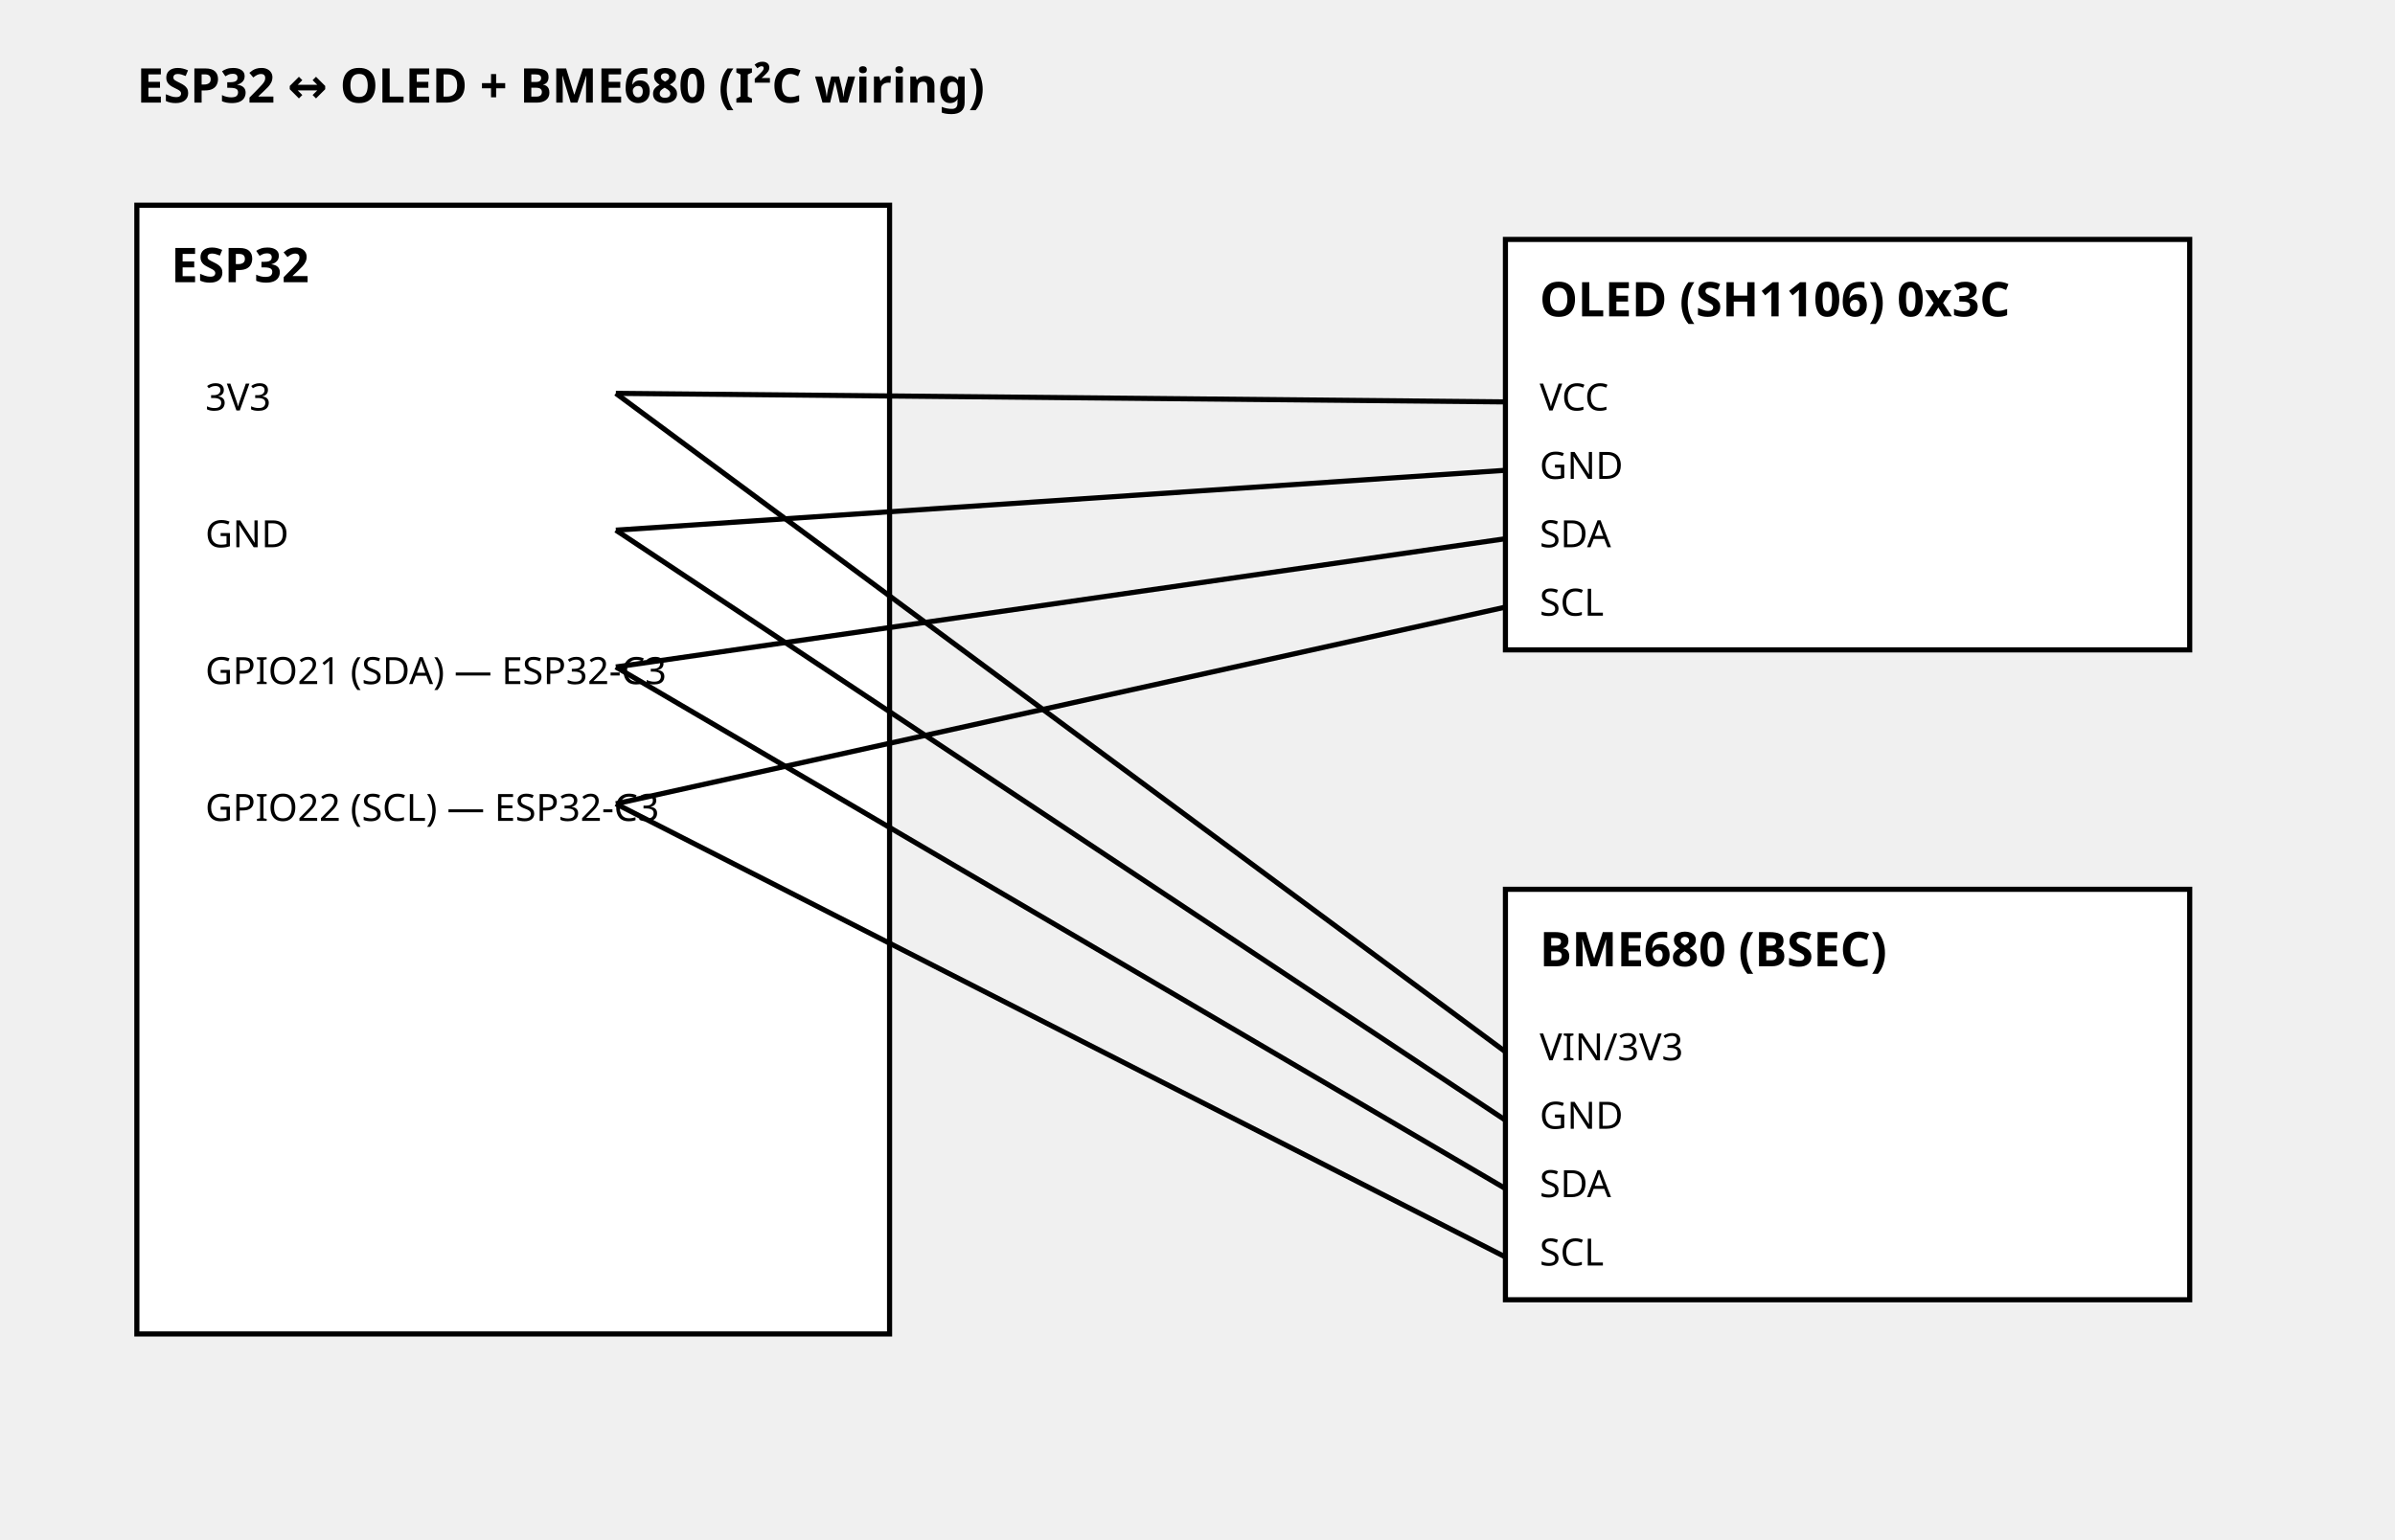
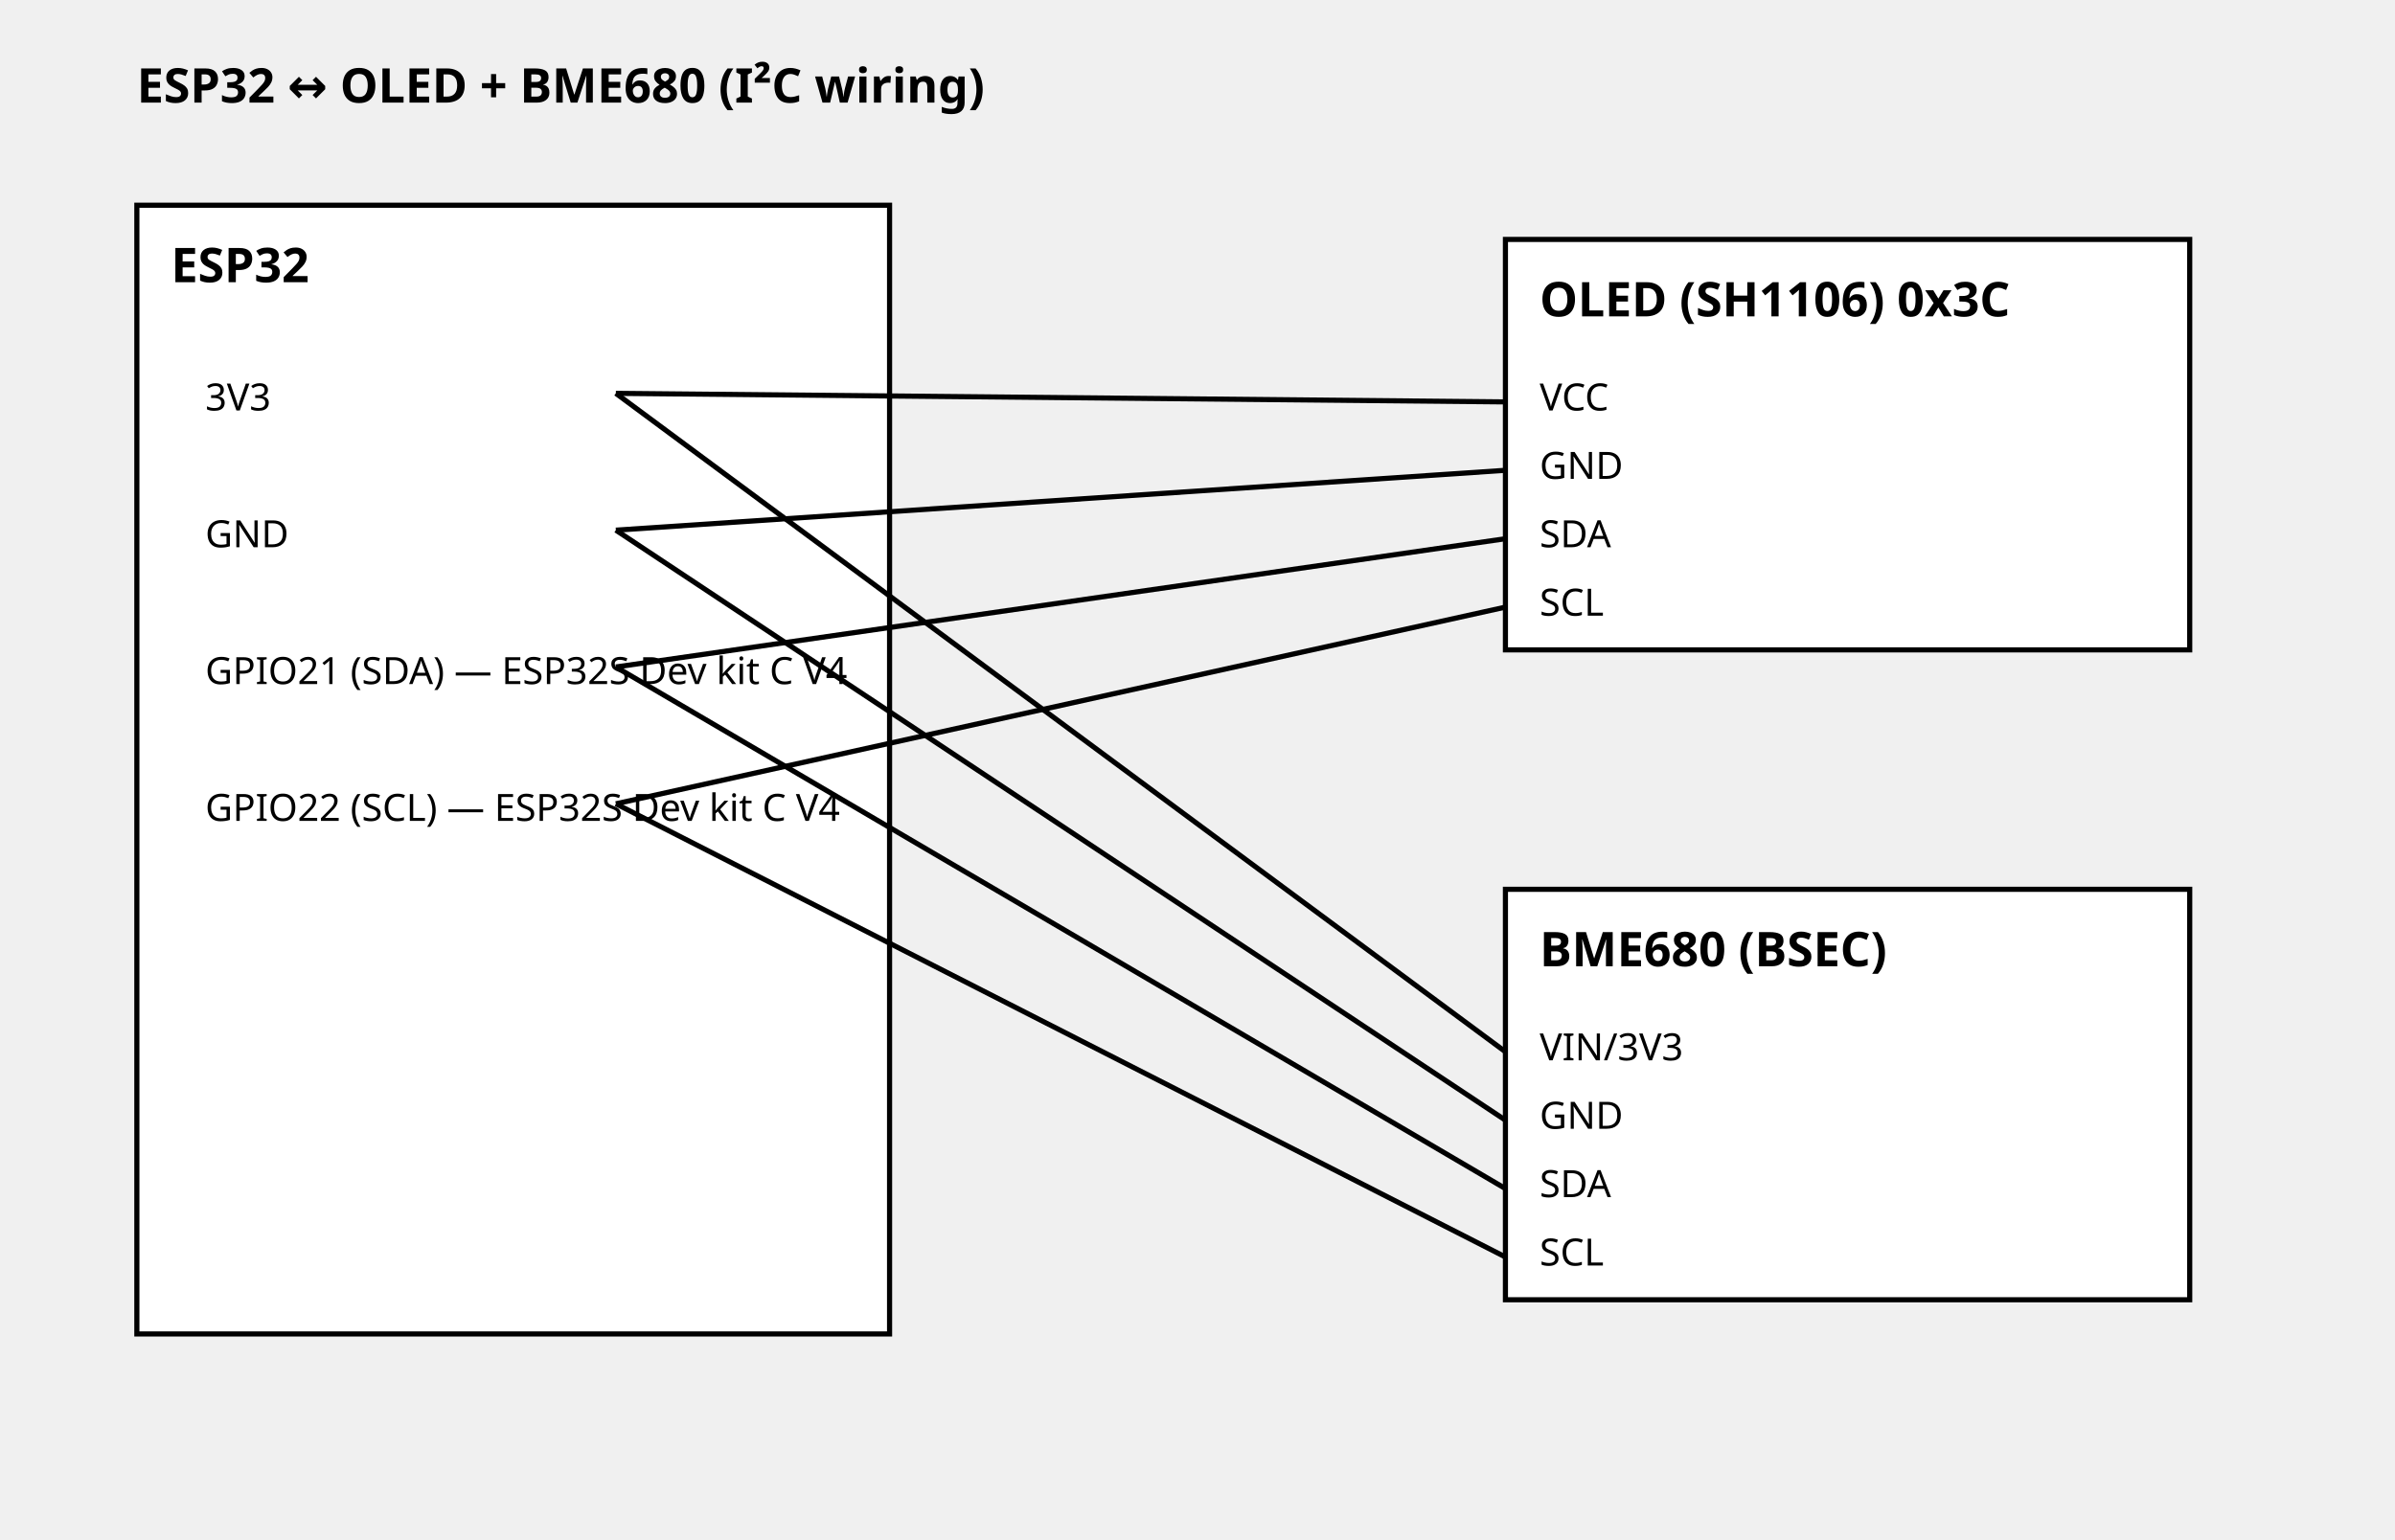
<svg xmlns="http://www.w3.org/2000/svg" width="1400" height="900" viewBox="0 0 1400 900">
  <style>
    .box { fill: #ffffff; stroke: #000000; stroke-width: 3; }
    .title { font: 28px sans-serif; font-weight: 700; }
    .label { font: 22px sans-serif; }
    .line { stroke: #000000; stroke-width: 3; }
  </style>
  <text x="80" y="60" class="title">ESP32 ↔ OLED + BME680 (I²C wiring)</text>
  <rect x="80" y="120" width="440" height="660" class="box" />
  <rect x="880" y="140" width="400" height="240" class="box" />
  <rect x="880" y="520" width="400" height="240" class="box" />
  <text x="100" y="165" class="title">ESP32</text>
  <text x="900" y="185" class="title">OLED (SH1106) 0x3C</text>
  <text x="900" y="565" class="title">BME680 (BSEC)</text>
  <text x="120" y="240" class="label">3V3</text>
  <text x="120" y="320" class="label">GND</text>
-   <text x="120" y="400" class="label">GPIO21 (SDA) — ESP32‑C3</text>
-   <text x="120" y="480" class="label">GPIO22 (SCL) — ESP32‑C3</text>
+   <text x="120" y="400" class="label">GPIO21 (SDA) — ESP32S Dev kit C V4</text>
+   <text x="120" y="480" class="label">GPIO22 (SCL) — ESP32S Dev kit C V4</text>
  <text x="900" y="240" class="label">VCC</text>
  <text x="900" y="280" class="label">GND</text>
  <text x="900" y="320" class="label">SDA</text>
  <text x="900" y="360" class="label">SCL</text>
  <text x="900" y="620" class="label">VIN/3V3</text>
  <text x="900" y="660" class="label">GND</text>
  <text x="900" y="700" class="label">SDA</text>
  <text x="900" y="740" class="label">SCL</text>
  <line x1="360" y1="230" x2="880" y2="235" class="line" />
  <line x1="360" y1="310" x2="880" y2="275" class="line" />
  <line x1="360" y1="390" x2="880" y2="315" class="line" />
  <line x1="360" y1="470" x2="880" y2="355" class="line" />
  <line x1="360" y1="230" x2="880" y2="615" class="line" />
  <line x1="360" y1="310" x2="880" y2="655" class="line" />
  <line x1="360" y1="390" x2="880" y2="695" class="line" />
  <line x1="360" y1="470" x2="880" y2="735" class="line" />
</svg>
